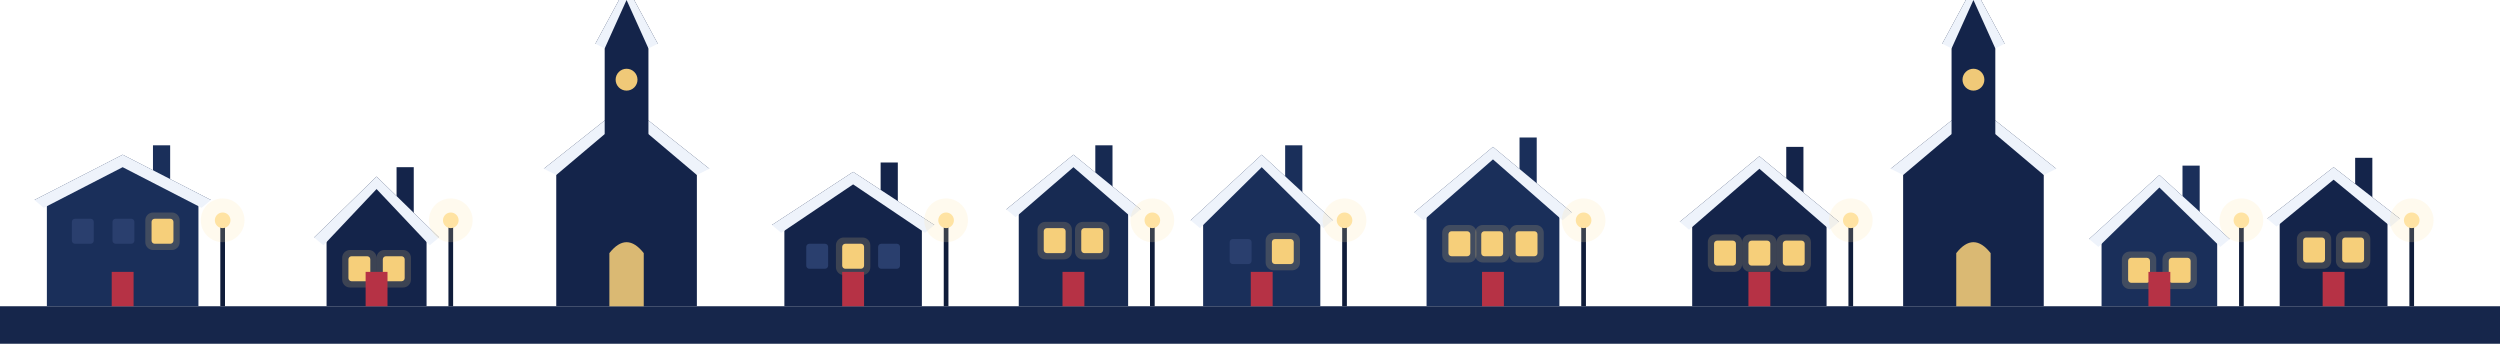
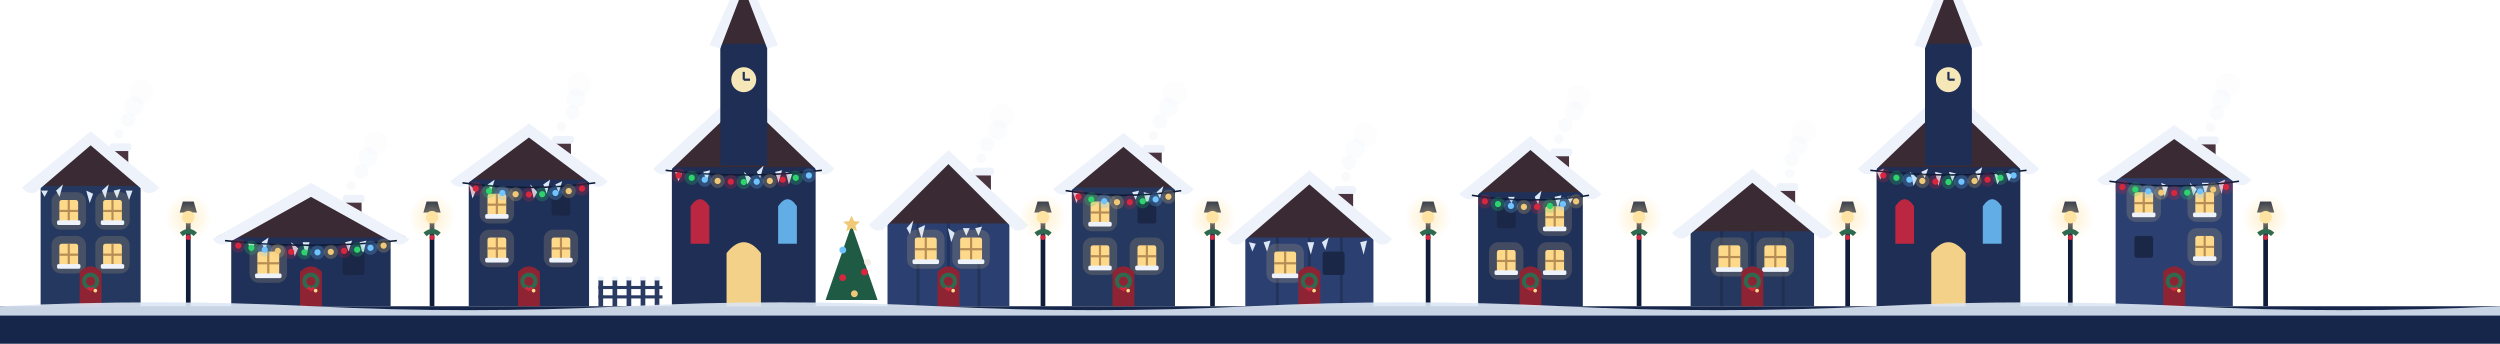
<svg xmlns="http://www.w3.org/2000/svg" viewBox="0 0 1600 220" width="1600" height="220" preserveAspectRatio="none">
+   <defs>
+     <radialGradient id="halo">
+       <stop offset="0" stop-color="#FFE3A3" stop-opacity=".55" />
+       <stop offset="1" stop-color="#FFE3A3" stop-opacity="0" />
+     </radialGradient>
+   </defs>
  <rect x="0" y="196" width="1600" height="24" fill="#16264B" />
-   <rect x="30" y="126" width="97" height="70" fill="#1A2F5A" />
-   <rect x="97.9" y="93" width="11" height="27" fill="#1A2F5A" />
-   <path d="M22,128 L78.5,99 L135,128 Z" fill="#1A2F5A" />
-   <path d="M22,128 L78.5,99 L135,128 L129,133 L78.5,107 L28,133 Z" fill="#EEF3FB" />
-   <rect x="46" y="140" width="14" height="16" rx="2" fill="#2A3F6E" />
-   <rect x="72" y="140" width="14" height="16" rx="2" fill="#2A3F6E" />
-   <rect x="97" y="140" width="14" height="16" rx="2" fill="#F6CF7A" />
-   <rect x="93" y="136" width="22" height="24" rx="5" fill="#F6CF7A" opacity=".18" />
-   <rect x="71.5" y="174" width="14" height="22" fill="#B63245" />
-   <rect x="141" y="144" width="3" height="52" fill="#0F1C3A" />
-   <circle cx="142.5" cy="141" r="5" fill="#FFE3A3" />
-   <circle cx="142.5" cy="141" r="14" fill="#FFE3A3" opacity=".18" />
-   <rect x="209" y="150" width="64" height="46" fill="#14244A" />
-   <rect x="253.8" y="107" width="11" height="37" fill="#14244A" />
-   <path d="M201,152 L241.0,113 L281,152 Z" fill="#14244A" />
-   <path d="M201,152 L241.0,113 L281,152 L275,157 L241.0,121 L207,157 Z" fill="#EEF3FB" />
-   <rect x="223" y="164" width="14" height="16" rx="2" fill="#F6CF7A" />
-   <rect x="219" y="160" width="22" height="24" rx="5" fill="#F6CF7A" opacity=".18" />
-   <rect x="245" y="164" width="14" height="16" rx="2" fill="#F6CF7A" />
-   <rect x="241" y="160" width="22" height="24" rx="5" fill="#F6CF7A" opacity=".18" />
-   <rect x="234.0" y="174" width="14" height="22" fill="#B63245" />
-   <rect x="287" y="144" width="3" height="52" fill="#0F1C3A" />
-   <circle cx="288.5" cy="141" r="5" fill="#FFE3A3" />
-   <circle cx="288.5" cy="141" r="14" fill="#FFE3A3" opacity=".18" />
-   <rect x="356" y="106" width="90" height="90" fill="#14244A" />
-   <path d="M348,108 L401.0,66 L454,108 Z" fill="#14244A" />
-   <path d="M348,108 L401.0,66 L454,108 L446,112 L401.0,74 L356,112 Z" fill="#EEF3FB" />
-   <rect x="387.0" y="26" width="28" height="60" fill="#14244A" />
-   <path d="M381.0,28 L401.0,-9 L421.0,28 Z" fill="#14244A" />
-   <path d="M381.0,28 L401.0,-9 L421.0,28 L415.0,31 L401.0,0 L387.0,31 Z" fill="#EEF3FB" />
-   <circle cx="401.0" cy="51" r="7" fill="#F0C978" />
-   <path d="M390.0,196 L390.0,162 Q401.0,148 412.0,162 L412.0,196 Z" fill="#F0C978" opacity=".9" />
-   <rect x="502" y="142" width="88" height="54" fill="#14244A" />
-   <rect x="563.6" y="104" width="11" height="32" fill="#14244A" />
-   <path d="M494,144 L546.0,110 L598,144 Z" fill="#14244A" />
-   <path d="M494,144 L546.0,110 L598,144 L592,149 L546.0,118 L500,149 Z" fill="#EEF3FB" />
-   <rect x="516" y="156" width="14" height="16" rx="2" fill="#2A3F6E" />
-   <rect x="539" y="156" width="14" height="16" rx="2" fill="#F6CF7A" />
-   <rect x="535" y="152" width="22" height="24" rx="5" fill="#F6CF7A" opacity=".18" />
-   <rect x="562" y="156" width="14" height="16" rx="2" fill="#2A3F6E" />
-   <rect x="539.0" y="174" width="14" height="22" fill="#B63245" />
-   <rect x="604" y="144" width="3" height="52" fill="#0F1C3A" />
-   <circle cx="605.5" cy="141" r="5" fill="#FFE3A3" />
-   <circle cx="605.5" cy="141" r="14" fill="#FFE3A3" opacity=".18" />
-   <rect x="652" y="132" width="70" height="64" fill="#172A52" />
-   <rect x="701.0" y="93" width="11" height="33" fill="#172A52" />
-   <path d="M644,134 L687.0,99 L730,134 Z" fill="#172A52" />
-   <path d="M644,134 L687.0,99 L730,134 L724,139 L687.0,107 L650,139 Z" fill="#EEF3FB" />
-   <rect x="668" y="146" width="14" height="16" rx="2" fill="#F6CF7A" />
-   <rect x="664" y="142" width="22" height="24" rx="5" fill="#F6CF7A" opacity=".18" />
-   <rect x="692" y="146" width="14" height="16" rx="2" fill="#F6CF7A" />
-   <rect x="688" y="142" width="22" height="24" rx="5" fill="#F6CF7A" opacity=".18" />
-   <rect x="680.0" y="174" width="14" height="22" fill="#B63245" />
-   <rect x="736" y="144" width="3" height="52" fill="#0F1C3A" />
-   <circle cx="737.5" cy="141" r="5" fill="#FFE3A3" />
-   <circle cx="737.5" cy="141" r="14" fill="#FFE3A3" opacity=".18" />
-   <rect x="770" y="139" width="75" height="57" fill="#1A2F5A" />
-   <rect x="822.5" y="93" width="11" height="40" fill="#1A2F5A" />
-   <path d="M762,141 L807.5,99 L853,141 Z" fill="#1A2F5A" />
-   <path d="M762,141 L807.5,99 L853,141 L847,146 L807.5,107 L768,146 Z" fill="#EEF3FB" />
-   <rect x="787" y="153" width="14" height="16" rx="2" fill="#2A3F6E" />
-   <rect x="814" y="153" width="14" height="16" rx="2" fill="#F6CF7A" />
-   <rect x="810" y="149" width="22" height="24" rx="5" fill="#F6CF7A" opacity=".18" />
-   <rect x="800.5" y="174" width="14" height="22" fill="#B63245" />
-   <rect x="859" y="144" width="3" height="52" fill="#0F1C3A" />
-   <circle cx="860.5" cy="141" r="5" fill="#FFE3A3" />
-   <circle cx="860.5" cy="141" r="14" fill="#FFE3A3" opacity=".18" />
-   <rect x="913" y="134" width="85" height="62" fill="#1A2F5A" />
-   <rect x="972.5" y="88" width="11" height="40" fill="#1A2F5A" />
-   <path d="M905,136 L955.5,94 L1006,136 Z" fill="#1A2F5A" />
-   <path d="M905,136 L955.5,94 L1006,136 L1000,141 L955.5,102 L911,141 Z" fill="#EEF3FB" />
-   <rect x="927" y="148" width="14" height="16" rx="2" fill="#F6CF7A" />
-   <rect x="923" y="144" width="22" height="24" rx="5" fill="#F6CF7A" opacity=".18" />
-   <rect x="948" y="148" width="14" height="16" rx="2" fill="#F6CF7A" />
-   <rect x="944" y="144" width="22" height="24" rx="5" fill="#F6CF7A" opacity=".18" />
-   <rect x="970" y="148" width="14" height="16" rx="2" fill="#F6CF7A" />
-   <rect x="966" y="144" width="22" height="24" rx="5" fill="#F6CF7A" opacity=".18" />
-   <rect x="948.5" y="174" width="14" height="22" fill="#B63245" />
-   <rect x="1012" y="144" width="3" height="52" fill="#0F1C3A" />
-   <circle cx="1013.5" cy="141" r="5" fill="#FFE3A3" />
-   <circle cx="1013.5" cy="141" r="14" fill="#FFE3A3" opacity=".18" />
-   <rect x="1083" y="140" width="86" height="56" fill="#14244A" />
-   <rect x="1143.2" y="94" width="11" height="40" fill="#14244A" />
-   <path d="M1075,142 L1126.0,100 L1177,142 Z" fill="#14244A" />
-   <path d="M1075,142 L1126.0,100 L1177,142 L1171,147 L1126.0,108 L1081,147 Z" fill="#EEF3FB" />
-   <rect x="1097" y="154" width="14" height="16" rx="2" fill="#F6CF7A" />
-   <rect x="1093" y="150" width="22" height="24" rx="5" fill="#F6CF7A" opacity=".18" />
-   <rect x="1119" y="154" width="14" height="16" rx="2" fill="#F6CF7A" />
-   <rect x="1115" y="150" width="22" height="24" rx="5" fill="#F6CF7A" opacity=".18" />
-   <rect x="1141" y="154" width="14" height="16" rx="2" fill="#F6CF7A" />
-   <rect x="1137" y="150" width="22" height="24" rx="5" fill="#F6CF7A" opacity=".18" />
-   <rect x="1119.0" y="174" width="14" height="22" fill="#B63245" />
-   <rect x="1183" y="144" width="3" height="52" fill="#0F1C3A" />
-   <circle cx="1184.5" cy="141" r="5" fill="#FFE3A3" />
-   <circle cx="1184.5" cy="141" r="14" fill="#FFE3A3" opacity=".18" />
-   <rect x="1218" y="106" width="90" height="90" fill="#14244A" />
-   <path d="M1210,108 L1263.0,66 L1316,108 Z" fill="#14244A" />
-   <path d="M1210,108 L1263.0,66 L1316,108 L1308,112 L1263.0,74 L1218,112 Z" fill="#EEF3FB" />
-   <rect x="1249.0" y="26" width="28" height="60" fill="#14244A" />
-   <path d="M1243.0,28 L1263.0,-9 L1283.0,28 Z" fill="#14244A" />
-   <path d="M1243.0,28 L1263.0,-9 L1283.0,28 L1277.0,31 L1263.0,0 L1249.0,31 Z" fill="#EEF3FB" />
-   <circle cx="1263.0" cy="51" r="7" fill="#F0C978" />
-   <path d="M1252.0,196 L1252.0,162 Q1263.0,148 1274.0,162 L1274.0,196 Z" fill="#F0C978" opacity=".9" />
-   <rect x="1345" y="151" width="74" height="45" fill="#1A2F5A" />
-   <rect x="1396.8" y="106" width="11" height="39" fill="#1A2F5A" />
-   <path d="M1337,153 L1382.0,112 L1427,153 Z" fill="#1A2F5A" />
-   <path d="M1337,153 L1382.0,112 L1427,153 L1421,158 L1382.0,120 L1343,158 Z" fill="#EEF3FB" />
-   <rect x="1362" y="165" width="14" height="16" rx="2" fill="#F6CF7A" />
-   <rect x="1358" y="161" width="22" height="24" rx="5" fill="#F6CF7A" opacity=".18" />
-   <rect x="1388" y="165" width="14" height="16" rx="2" fill="#F6CF7A" />
-   <rect x="1384" y="161" width="22" height="24" rx="5" fill="#F6CF7A" opacity=".18" />
-   <rect x="1375.0" y="174" width="14" height="22" fill="#B63245" />
-   <rect x="1433" y="144" width="3" height="52" fill="#0F1C3A" />
-   <circle cx="1434.5" cy="141" r="5" fill="#FFE3A3" />
-   <circle cx="1434.5" cy="141" r="14" fill="#FFE3A3" opacity=".18" />
-   <rect x="1459" y="138" width="69" height="58" fill="#14244A" />
-   <rect x="1507.3" y="101" width="11" height="31" fill="#14244A" />
-   <path d="M1451,140 L1493.5,107 L1536,140 Z" fill="#14244A" />
-   <path d="M1451,140 L1493.5,107 L1536,140 L1530,145 L1493.5,115 L1457,145 Z" fill="#EEF3FB" />
-   <rect x="1474" y="152" width="14" height="16" rx="2" fill="#F6CF7A" />
-   <rect x="1470" y="148" width="22" height="24" rx="5" fill="#F6CF7A" opacity=".18" />
-   <rect x="1499" y="152" width="14" height="16" rx="2" fill="#F6CF7A" />
-   <rect x="1495" y="148" width="22" height="24" rx="5" fill="#F6CF7A" opacity=".18" />
-   <rect x="1486.5" y="174" width="14" height="22" fill="#B63245" />
-   <rect x="1542" y="144" width="3" height="52" fill="#0F1C3A" />
-   <circle cx="1543.5" cy="141" r="5" fill="#FFE3A3" />
-   <circle cx="1543.5" cy="141" r="14" fill="#FFE3A3" opacity=".18" />
+   <rect x="72.1" y="95.7" width="10" height="24.3" fill="#4A3440" />
+   <rect x="70.1" y="91.7" width="14" height="5" rx="2" fill="#EEF3FB" />
+   <circle cx="76.0" cy="85.7" r="3.0" fill="#E6ECF6" opacity="0.28" />
+   <circle cx="82.0" cy="76.7" r="4.6" fill="#E6ECF6" opacity="0.22" />
+   <circle cx="85.8" cy="67.7" r="6.2" fill="#E6ECF6" opacity="0.16" />
+   <circle cx="90.6" cy="58.7" r="7.8" fill="#E6ECF6" opacity="0.10" />
+   <rect x="26" y="116" width="64" height="80" fill="#25385F" />
+   <path d="M16,119 L58.0,87 L100,119 Z" fill="#3A2A33" />
+   <path d="M14,120 L58.0,84 L102,120 Q98,125 93,123 L58.0,93 L23,123 Q18,125 14,120 Z" fill="#EEF3FB" />
+   <path d="M26.3,122 l2.2,4 l2.2,-4 Z" fill="#DDE8F7" />
+   <path d="M35.9,122 l2.2,4 l2.2,-8 Z" fill="#DDE8F7" />
+   <path d="M55.2,122 l2.2,8 l2.2,-6 Z" fill="#DDE8F7" />
+   <path d="M65.2,122 l2.2,5 l2.2,-9 Z" fill="#DDE8F7" />
+   <path d="M72.7,122 l2.2,5 l2.2,-6 Z" fill="#DDE8F7" />
+   <path d="M80.4,122 l2.2,6 l2.2,-6 Z" fill="#DDE8F7" />
+   <rect x="33.0" y="123.0" width="22" height="24" rx="6" fill="#FFD98A" opacity=".16" />
+   <rect x="38.0" y="128.0" width="12" height="14" rx="1.5" fill="#FFD98A" />
+   <path d="M44.0,128.0v14 M38.0,135.0h12" stroke="#7A4E2A" stroke-width="1.4" opacity=".55" />
+   <rect x="36.5" y="141.0" width="15" height="3" rx="1" fill="#EEF3FB" />
+   <rect x="61.0" y="123.0" width="22" height="24" rx="6" fill="#FFD98A" opacity=".16" />
+   <rect x="66.0" y="128.0" width="12" height="14" rx="1.5" fill="#FFD98A" />
+   <path d="M72.0,128.0v14 M66.0,135.0h12" stroke="#7A4E2A" stroke-width="1.4" opacity=".55" />
+   <rect x="64.5" y="141.0" width="15" height="3" rx="1" fill="#EEF3FB" />
+   <rect x="33.0" y="151.0" width="22" height="24" rx="6" fill="#FFD98A" opacity=".16" />
+   <rect x="38.0" y="156.0" width="12" height="14" rx="1.5" fill="#FFD98A" />
+   <path d="M44.0,156.0v14 M38.0,163.0h12" stroke="#7A4E2A" stroke-width="1.4" opacity=".55" />
+   <rect x="36.5" y="169.0" width="15" height="3" rx="1" fill="#EEF3FB" />
+   <rect x="61.0" y="151.0" width="22" height="24" rx="6" fill="#FFD98A" opacity=".16" />
+   <rect x="66.0" y="156.0" width="12" height="14" rx="1.5" fill="#FFD98A" />
+   <path d="M72.0,156.0v14 M66.0,163.0h12" stroke="#7A4E2A" stroke-width="1.4" opacity=".55" />
+   <rect x="64.5" y="169.0" width="15" height="3" rx="1" fill="#EEF3FB" />
+   <path d="M51.0,196 v-22 q7.0,-7 14,0 v22 Z" fill="#8E2433" />
+   <circle cx="61.0" cy="186" r="1.2" fill="#FFD98A" />
+   <circle cx="58.0" cy="180" r="4.2" fill="none" stroke="#2F6A50" stroke-width="2.6" />
+   <path d="M56.0,184 l2,1.5 2,-1.5" stroke="#D7263D" stroke-width="1.6" fill="none" />
+   <rect x="119.0" y="142" width="3" height="54" fill="#0F1C3A" />
+   <path d="M115.0,136 h11 l-2,-7 h-7 Z" fill="#0F1C3A" />
+   <circle cx="120.5" cy="139" r="15" fill="url(#halo)" />
+   <circle cx="120.5" cy="139" r="4" fill="#FFE3A3" />
+   <path d="M116.0,150 q5,-4 9,0" stroke="#2F6A50" stroke-width="3" fill="none" />
+   <circle cx="120.5" cy="152" r="1.6" fill="#D7263D" />
+   <rect x="221.4" y="128.7" width="10" height="24.3" fill="#4A3440" />
+   <rect x="219.4" y="124.7" width="14" height="5" rx="2" fill="#EEF3FB" />
+   <circle cx="224.7" cy="118.7" r="3.0" fill="#E6ECF6" opacity="0.28" />
+   <circle cx="231.1" cy="109.7" r="4.6" fill="#E6ECF6" opacity="0.22" />
+   <circle cx="235.5" cy="100.7" r="6.2" fill="#E6ECF6" opacity="0.16" />
+   <circle cx="240.4" cy="91.7" r="7.8" fill="#E6ECF6" opacity="0.10" />
+   <rect x="148" y="149" width="102" height="47" fill="#1F3159" />
+   <path d="M138,152 L199.0,120 L260,152 Z" fill="#3A2A33" />
+   <path d="M136,153 L199.0,117 L262,153 Q258,158 253,156 L199.0,126 L145,156 Q140,158 136,153 Z" fill="#EEF3FB" />
+   <path d="M158.5,155 l2.2,6 l2.2,-5 Z" fill="#DDE8F7" />
+   <path d="M167.5,155 l2.2,6 l2.2,-9 Z" fill="#DDE8F7" />
+   <path d="M186.4,155 l2.2,9 l2.2,-5 Z" fill="#DDE8F7" />
+   <path d="M193.7,155 l2.2,9 l2.2,-9 Z" fill="#DDE8F7" />
+   <path d="M220.9,155 l2.2,6 l2.2,-7 Z" fill="#DDE8F7" />
+   <path d="M230.1,155 l2.2,8 l2.2,-9 Z" fill="#DDE8F7" />
+   <rect x="159.7" y="156.0" width="24" height="25" rx="6" fill="#FFD98A" opacity=".16" />
+   <rect x="164.7" y="161.0" width="14" height="15" rx="1.5" fill="#FFD98A" />
+   <path d="M171.7,161.0v15 M164.7,168.5h14" stroke="#7A4E2A" stroke-width="1.4" opacity=".55" />
+   <rect x="163.2" y="175.0" width="17" height="3" rx="1" fill="#EEF3FB" />
+   <path d="M192.0,196 v-22 q7.0,-7 14,0 v22 Z" fill="#8E2433" />
+   <circle cx="202.0" cy="186" r="1.2" fill="#FFD98A" />
+   <circle cx="199.0" cy="180" r="4.2" fill="none" stroke="#2F6A50" stroke-width="2.6" />
+   <path d="M197.0,184 l2,1.5 2,-1.5" stroke="#D7263D" stroke-width="1.6" fill="none" />
+   <rect x="219.3" y="161.0" width="14" height="15" rx="1.5" fill="#1A2747" />
+   <path d="M144,154 Q199.0,160 254,154" stroke="#0E1A36" stroke-width="1" fill="none" />
+   <circle cx="152.5" cy="157.2" r="2" fill="#D7263D" />
+   <circle cx="152.5" cy="157.2" r="4.5" fill="#D7263D" opacity=".22" />
+   <circle cx="160.9" cy="158.6" r="2" fill="#2FD36B" />
+   <circle cx="160.9" cy="158.6" r="4.5" fill="#2FD36B" opacity=".22" />
+   <circle cx="169.4" cy="159.8" r="2" fill="#6FC3FF" />
+   <circle cx="169.4" cy="159.8" r="4.5" fill="#6FC3FF" opacity=".22" />
+   <circle cx="177.8" cy="160.6" r="2" fill="#F0C978" />
+   <circle cx="177.8" cy="160.6" r="4.5" fill="#F0C978" opacity=".22" />
+   <circle cx="186.3" cy="161.2" r="2" fill="#D7263D" />
+   <circle cx="186.3" cy="161.2" r="4.5" fill="#D7263D" opacity=".22" />
+   <circle cx="194.8" cy="161.5" r="2" fill="#2FD36B" />
+   <circle cx="194.8" cy="161.5" r="4.5" fill="#2FD36B" opacity=".22" />
+   <circle cx="203.2" cy="161.5" r="2" fill="#6FC3FF" />
+   <circle cx="203.2" cy="161.5" r="4.5" fill="#6FC3FF" opacity=".22" />
+   <circle cx="211.7" cy="161.2" r="2" fill="#F0C978" />
+   <circle cx="211.7" cy="161.2" r="4.5" fill="#F0C978" opacity=".22" />
+   <circle cx="220.2" cy="160.6" r="2" fill="#D7263D" />
+   <circle cx="220.2" cy="160.6" r="4.5" fill="#D7263D" opacity=".22" />
+   <circle cx="228.6" cy="159.8" r="2" fill="#2FD36B" />
+   <circle cx="228.6" cy="159.8" r="4.5" fill="#2FD36B" opacity=".22" />
+   <circle cx="237.1" cy="158.6" r="2" fill="#6FC3FF" />
+   <circle cx="237.1" cy="158.6" r="4.5" fill="#6FC3FF" opacity=".22" />
+   <circle cx="245.5" cy="157.2" r="2" fill="#F0C978" />
+   <circle cx="245.5" cy="157.2" r="4.5" fill="#F0C978" opacity=".22" />
+   <rect x="275.0" y="142" width="3" height="54" fill="#0F1C3A" />
+   <path d="M271.0,136 h11 l-2,-7 h-7 Z" fill="#0F1C3A" />
+   <circle cx="276.5" cy="139" r="15" fill="url(#halo)" />
+   <circle cx="276.5" cy="139" r="4" fill="#FFE3A3" />
+   <path d="M272.0,150 q5,-4 9,0" stroke="#2F6A50" stroke-width="3" fill="none" />
+   <circle cx="276.5" cy="152" r="1.6" fill="#D7263D" />
+   <rect x="355.4" y="91.0" width="10" height="25.0" fill="#4A3440" />
+   <rect x="353.4" y="87.0" width="14" height="5" rx="2" fill="#EEF3FB" />
+   <circle cx="359.3" cy="81.0" r="3.0" fill="#E6ECF6" opacity="0.28" />
+   <circle cx="366.4" cy="72.0" r="4.6" fill="#E6ECF6" opacity="0.22" />
+   <circle cx="368.5" cy="63.0" r="6.2" fill="#E6ECF6" opacity="0.16" />
+   <circle cx="370.8" cy="54.0" r="7.8" fill="#E6ECF6" opacity="0.10" />
+   <rect x="300" y="112" width="77" height="84" fill="#1F3159" />
+   <path d="M290,115 L338.5,82 L387,115 Z" fill="#3A2A33" />
+   <path d="M288,116 L338.5,79 L389,116 Q385,121 380,119 L338.5,88 L297,119 Q292,121 288,116 Z" fill="#EEF3FB" />
+   <path d="M300.2,118 l2.2,9 l2.2,-5 Z" fill="#DDE8F7" />
+   <path d="M312.2,118 l2.2,4 l2.2,-7 Z" fill="#DDE8F7" />
+   <path d="M339.4,118 l2.2,9 l2.2,-4 Z" fill="#DDE8F7" />
+   <path d="M347.7,118 l2.2,6 l2.2,-9 Z" fill="#DDE8F7" />
+   <path d="M355.4,118 l2.2,5 l2.2,-7 Z" fill="#DDE8F7" />
+   <rect x="307.0" y="119.0" width="22" height="24" rx="6" fill="#FFD98A" opacity=".16" />
+   <rect x="312.0" y="124.0" width="12" height="14" rx="1.5" fill="#FFD98A" />
+   <path d="M318.0,124.0v14 M312.0,131.0h12" stroke="#7A4E2A" stroke-width="1.4" opacity=".55" />
+   <rect x="310.5" y="137.0" width="15" height="3" rx="1" fill="#EEF3FB" />
+   <rect x="353.0" y="124.0" width="12" height="14" rx="1.5" fill="#1A2747" />
+   <rect x="307.0" y="147.0" width="22" height="24" rx="6" fill="#FFD98A" opacity=".16" />
+   <rect x="312.0" y="152.0" width="12" height="14" rx="1.5" fill="#FFD98A" />
+   <path d="M318.0,152.0v14 M312.0,159.0h12" stroke="#7A4E2A" stroke-width="1.4" opacity=".55" />
+   <rect x="310.5" y="165.0" width="15" height="3" rx="1" fill="#EEF3FB" />
+   <rect x="348.0" y="147.0" width="22" height="24" rx="6" fill="#FFD98A" opacity=".16" />
+   <rect x="353.0" y="152.0" width="12" height="14" rx="1.5" fill="#FFD98A" />
+   <path d="M359.0,152.0v14 M353.0,159.0h12" stroke="#7A4E2A" stroke-width="1.4" opacity=".55" />
+   <rect x="351.5" y="165.0" width="15" height="3" rx="1" fill="#EEF3FB" />
+   <path d="M331.5,196 v-22 q7.0,-7 14,0 v22 Z" fill="#8E2433" />
+   <circle cx="341.5" cy="186" r="1.2" fill="#FFD98A" />
+   <circle cx="338.5" cy="180" r="4.2" fill="none" stroke="#2F6A50" stroke-width="2.6" />
+   <path d="M336.5,184 l2,1.5 2,-1.5" stroke="#D7263D" stroke-width="1.6" fill="none" />
+   <path d="M296,117 Q338.5,123 381,117" stroke="#0E1A36" stroke-width="1" fill="none" />
+   <circle cx="304.5" cy="120.7" r="2" fill="#D7263D" />
+   <circle cx="304.5" cy="120.7" r="4.5" fill="#D7263D" opacity=".22" />
+   <circle cx="313.0" cy="122.3" r="2" fill="#2FD36B" />
+   <circle cx="313.0" cy="122.3" r="4.5" fill="#2FD36B" opacity=".22" />
+   <circle cx="321.5" cy="123.5" r="2" fill="#6FC3FF" />
+   <circle cx="321.5" cy="123.5" r="4.5" fill="#6FC3FF" opacity=".22" />
+   <circle cx="330.0" cy="124.3" r="2" fill="#F0C978" />
+   <circle cx="330.0" cy="124.3" r="4.5" fill="#F0C978" opacity=".22" />
+   <circle cx="338.5" cy="124.5" r="2" fill="#D7263D" />
+   <circle cx="338.5" cy="124.5" r="4.5" fill="#D7263D" opacity=".22" />
+   <circle cx="347.0" cy="124.3" r="2" fill="#2FD36B" />
+   <circle cx="347.0" cy="124.3" r="4.5" fill="#2FD36B" opacity=".22" />
+   <circle cx="355.5" cy="123.5" r="2" fill="#6FC3FF" />
+   <circle cx="355.5" cy="123.5" r="4.5" fill="#6FC3FF" opacity=".22" />
+   <circle cx="364.0" cy="122.3" r="2" fill="#F0C978" />
+   <circle cx="364.0" cy="122.3" r="4.5" fill="#F0C978" opacity=".22" />
+   <circle cx="372.5" cy="120.7" r="2" fill="#D7263D" />
+   <circle cx="372.5" cy="120.7" r="4.5" fill="#D7263D" opacity=".22" />
+   <path d="M383,184 H424 M383,190 H424" stroke="#2A3B63" stroke-width="2" />
+   <rect x="383" y="179" width="3" height="17" fill="#2A3B63" />
+   <rect x="382.5" y="177" width="4" height="2.5" rx="1" fill="#EEF3FB" />
+   <rect x="392" y="179" width="3" height="17" fill="#2A3B63" />
+   <rect x="391.5" y="177" width="4" height="2.5" rx="1" fill="#EEF3FB" />
+   <rect x="401" y="179" width="3" height="17" fill="#2A3B63" />
+   <rect x="400.5" y="177" width="4" height="2.5" rx="1" fill="#EEF3FB" />
+   <rect x="410" y="179" width="3" height="17" fill="#2A3B63" />
+   <rect x="409.5" y="177" width="4" height="2.5" rx="1" fill="#EEF3FB" />
+   <rect x="419" y="179" width="3" height="17" fill="#2A3B63" />
+   <rect x="418.5" y="177" width="4" height="2.5" rx="1" fill="#EEF3FB" />
+   <rect x="430" y="104" width="92" height="92" fill="#1E2E55" />
+   <path d="M420,107 L476.0,58 L532,107 Z" fill="#3A2A33" />
+   <path d="M418,108 L476.0,55 L534,108 Q530,113 525,111 L476.0,64 L427,111 Q422,113 418,108 Z" fill="#EEF3FB" />
+   <path d="M432.0,110 l2.2,6 l2.2,-5 Z" fill="#DDE8F7" />
+   <path d="M450.1,110 l2.2,6 l2.2,-7 Z" fill="#DDE8F7" />
+   <path d="M476.2,110 l2.2,8 l2.2,-4 Z" fill="#DDE8F7" />
+   <path d="M484.3,110 l2.2,4 l2.2,-8 Z" fill="#DDE8F7" />
+   <path d="M496.1,110 l2.2,7 l2.2,-8 Z" fill="#DDE8F7" />
+   <path d="M502.7,110 l2.2,8 l2.2,-7 Z" fill="#DDE8F7" />
+   <rect x="461.0" y="26" width="30" height="80" fill="#1E2E55" />
+   <path d="M455.0,28 L476.0,-18 L497.0,28 Z" fill="#3A2A33" />
+   <path d="M454.0,29 L476.0,-20 L498.0,29 L491.0,31 L476.0,-8 L461.0,31 Z" fill="#EEF3FB" />
+   <path d="M476.0,-32v14 M470.0,-26h12" stroke="#F0C978" stroke-width="2.4" />
+   <circle cx="476.0" cy="51" r="8" fill="#F6E7B8" />
+   <path d="M476.0,51v-5 M476.0,51h4" stroke="#1E2E55" stroke-width="1.4" />
+   <path d="M442,156 v-24 q6,-9 12,0 v24 Z" fill="#D7263D" opacity=".85" />
+   <path d="M498,156 v-24 q6,-9 12,0 v24 Z" fill="#6FC3FF" opacity=".85" />
+   <path d="M465.0,196 v-34 q11,-14 22,0 v34 Z" fill="#FFD98A" opacity=".95" />
+   <path d="M426,109 Q476.0,115 526,109" stroke="#0E1A36" stroke-width="1" fill="none" />
+   <circle cx="434.3" cy="112.3" r="2" fill="#D7263D" />
+   <circle cx="434.3" cy="112.3" r="4.5" fill="#D7263D" opacity=".22" />
+   <circle cx="442.7" cy="113.8" r="2" fill="#2FD36B" />
+   <circle cx="442.7" cy="113.8" r="4.5" fill="#2FD36B" opacity=".22" />
+   <circle cx="451.0" cy="115.0" r="2" fill="#6FC3FF" />
+   <circle cx="451.0" cy="115.0" r="4.5" fill="#6FC3FF" opacity=".22" />
+   <circle cx="459.3" cy="115.8" r="2" fill="#F0C978" />
+   <circle cx="459.3" cy="115.8" r="4.5" fill="#F0C978" opacity=".22" />
+   <circle cx="467.7" cy="116.3" r="2" fill="#D7263D" />
+   <circle cx="467.7" cy="116.3" r="4.5" fill="#D7263D" opacity=".22" />
+   <circle cx="476.0" cy="116.5" r="2" fill="#2FD36B" />
+   <circle cx="476.0" cy="116.5" r="4.5" fill="#2FD36B" opacity=".22" />
+   <circle cx="484.3" cy="116.3" r="2" fill="#6FC3FF" />
+   <circle cx="484.3" cy="116.3" r="4.5" fill="#6FC3FF" opacity=".22" />
+   <circle cx="492.7" cy="115.8" r="2" fill="#F0C978" />
+   <circle cx="492.7" cy="115.8" r="4.5" fill="#F0C978" opacity=".22" />
+   <circle cx="501.0" cy="115.0" r="2" fill="#D7263D" />
+   <circle cx="501.0" cy="115.0" r="4.5" fill="#D7263D" opacity=".22" />
+   <circle cx="509.3" cy="113.8" r="2" fill="#2FD36B" />
+   <circle cx="509.3" cy="113.8" r="4.5" fill="#2FD36B" opacity=".22" />
+   <circle cx="517.7" cy="112.3" r="2" fill="#6FC3FF" />
+   <circle cx="517.7" cy="112.3" r="4.5" fill="#6FC3FF" opacity=".22" />
+   <path d="M545.0,144 L561.64,192 L528.36,192 Z" fill="#1F5A45" />
+   <circle cx="555.3" cy="167.9" r="2.2" fill="#F3EEE4" />
+   <circle cx="553.3" cy="174.1" r="2.2" fill="#D7263D" />
+   <circle cx="539.3" cy="177.7" r="2.2" fill="#D7263D" />
+   <circle cx="546.8" cy="188.0" r="2.2" fill="#F0C978" />
+   <circle cx="539.4" cy="160.0" r="2.2" fill="#6FC3FF" />
+   <path d="M545.0,138 l1.6,3.5 3.8,.4 -2.9,2.5 .9,3.7 -3.4,-2 -3.4,2 .9,-3.7 -2.9,-2.5 3.8,-.4z" fill="#F0C978" />
+   <rect x="624.2" y="111.3" width="10" height="32.7" fill="#4A3440" />
+   <rect x="622.2" y="107.3" width="14" height="5" rx="2" fill="#EEF3FB" />
+   <circle cx="628.0" cy="101.3" r="3.0" fill="#E6ECF6" opacity="0.28" />
+   <circle cx="631.7" cy="92.3" r="4.6" fill="#E6ECF6" opacity="0.22" />
+   <circle cx="638.9" cy="83.3" r="6.2" fill="#E6ECF6" opacity="0.16" />
+   <circle cx="641.4" cy="74.3" r="7.8" fill="#E6ECF6" opacity="0.10" />
+   <rect x="568" y="140" width="78" height="56" fill="#2B4070" />
+   <path d="M587.5,140v56" stroke="#1A2747" stroke-width="2" opacity=".5" />
+   <path d="M607.0,140v56" stroke="#1A2747" stroke-width="2" opacity=".5" />
+   <path d="M626.5,140v56" stroke="#1A2747" stroke-width="2" opacity=".5" />
+   <path d="M558,143 L607.0,99 L656,143 Z" fill="#3A2A33" />
+   <path d="M556,144 L607.0,96 L658,144 Q654,149 649,147 L607.0,105 L565,147 Q560,149 556,144 Z" fill="#EEF3FB" />
+   <path d="M580.2,146 l2.2,4 l2.2,-9 Z" fill="#DDE8F7" />
+   <path d="M587.7,146 l2.2,7 l2.2,-9 Z" fill="#DDE8F7" />
+   <path d="M606.6,146 l2.2,9 l2.2,-6 Z" fill="#DDE8F7" />
+   <path d="M616.2,146 l2.2,5 l2.2,-5 Z" fill="#DDE8F7" />
+   <path d="M624.1,146 l2.2,5 l2.2,-6 Z" fill="#DDE8F7" />
+   <rect x="580.5" y="147.0" width="24" height="25" rx="6" fill="#FFD98A" opacity=".16" />
+   <rect x="585.5" y="152.0" width="14" height="15" rx="1.5" fill="#FFD98A" />
+   <path d="M592.5,152.0v15 M585.5,159.5h14" stroke="#7A4E2A" stroke-width="1.4" opacity=".55" />
+   <rect x="584.0" y="166.0" width="17" height="3" rx="1" fill="#EEF3FB" />
+   <rect x="609.5" y="147.0" width="24" height="25" rx="6" fill="#FFD98A" opacity=".16" />
+   <rect x="614.5" y="152.0" width="14" height="15" rx="1.5" fill="#FFD98A" />
+   <path d="M621.5,152.0v15 M614.5,159.5h14" stroke="#7A4E2A" stroke-width="1.4" opacity=".55" />
+   <rect x="613.0" y="166.0" width="17" height="3" rx="1" fill="#EEF3FB" />
+   <path d="M600.0,196 v-22 q7.0,-7 14,0 v22 Z" fill="#8E2433" />
+   <circle cx="610.0" cy="186" r="1.2" fill="#FFD98A" />
+   <circle cx="607.0" cy="180" r="4.2" fill="none" stroke="#2F6A50" stroke-width="2.6" />
+   <path d="M605.0,184 l2,1.5 2,-1.5" stroke="#D7263D" stroke-width="1.6" fill="none" />
+   <rect x="666.0" y="142" width="3" height="54" fill="#0F1C3A" />
+   <path d="M662.0,136 h11 l-2,-7 h-7 Z" fill="#0F1C3A" />
+   <circle cx="667.5" cy="139" r="15" fill="url(#halo)" />
+   <circle cx="667.5" cy="139" r="4" fill="#FFE3A3" />
+   <path d="M663.0,150 q5,-4 9,0" stroke="#2F6A50" stroke-width="3" fill="none" />
+   <circle cx="667.5" cy="152" r="1.6" fill="#D7263D" />
+   <rect x="733.5" y="96.7" width="10" height="24.3" fill="#4A3440" />
+   <rect x="731.5" y="92.7" width="14" height="5" rx="2" fill="#EEF3FB" />
+   <circle cx="738.1" cy="86.7" r="3.0" fill="#E6ECF6" opacity="0.28" />
+   <circle cx="742.4" cy="77.7" r="4.6" fill="#E6ECF6" opacity="0.22" />
+   <circle cx="748.0" cy="68.7" r="6.2" fill="#E6ECF6" opacity="0.16" />
+   <circle cx="752.1" cy="59.7" r="7.8" fill="#E6ECF6" opacity="0.10" />
+   <rect x="686" y="117" width="66" height="79" fill="#25385F" />
+   <path d="M676,120 L719.0,88 L762,120 Z" fill="#3A2A33" />
+   <path d="M674,121 L719.0,85 L764,121 Q760,126 755,124 L719.0,94 L683,124 Q678,126 674,121 Z" fill="#EEF3FB" />
+   <path d="M686.7,123 l2.2,7 l2.2,-6 Z" fill="#DDE8F7" />
+   <path d="M724.6,123 l2.2,5 l2.2,-6 Z" fill="#DDE8F7" />
+   <path d="M731.9,123 l2.2,9 l2.2,-8 Z" fill="#DDE8F7" />
+   <path d="M740.2,123 l2.2,4 l2.2,-8 Z" fill="#DDE8F7" />
+   <rect x="693.0" y="124.0" width="22" height="24" rx="6" fill="#FFD98A" opacity=".16" />
+   <rect x="698.0" y="129.0" width="12" height="14" rx="1.5" fill="#FFD98A" />
+   <path d="M704.0,129.0v14 M698.0,136.0h12" stroke="#7A4E2A" stroke-width="1.4" opacity=".55" />
+   <rect x="696.5" y="142.0" width="15" height="3" rx="1" fill="#EEF3FB" />
+   <rect x="728.0" y="129.0" width="12" height="14" rx="1.5" fill="#1A2747" />
+   <rect x="693.0" y="152.0" width="22" height="24" rx="6" fill="#FFD98A" opacity=".16" />
+   <rect x="698.0" y="157.0" width="12" height="14" rx="1.5" fill="#FFD98A" />
+   <path d="M704.0,157.0v14 M698.0,164.0h12" stroke="#7A4E2A" stroke-width="1.4" opacity=".55" />
+   <rect x="696.5" y="170.0" width="15" height="3" rx="1" fill="#EEF3FB" />
+   <rect x="723.0" y="152.0" width="22" height="24" rx="6" fill="#FFD98A" opacity=".16" />
+   <rect x="728.0" y="157.0" width="12" height="14" rx="1.5" fill="#FFD98A" />
+   <path d="M734.0,157.0v14 M728.0,164.0h12" stroke="#7A4E2A" stroke-width="1.4" opacity=".55" />
+   <rect x="726.5" y="170.0" width="15" height="3" rx="1" fill="#EEF3FB" />
+   <path d="M712.0,196 v-22 q7.0,-7 14,0 v22 Z" fill="#8E2433" />
+   <circle cx="722.0" cy="186" r="1.2" fill="#FFD98A" />
+   <circle cx="719.0" cy="180" r="4.2" fill="none" stroke="#2F6A50" stroke-width="2.6" />
+   <path d="M717.0,184 l2,1.5 2,-1.5" stroke="#D7263D" stroke-width="1.6" fill="none" />
+   <path d="M682,122 Q719.0,128 756,122" stroke="#0E1A36" stroke-width="1" fill="none" />
+   <circle cx="690.2" cy="125.9" r="2" fill="#D7263D" />
+   <circle cx="690.2" cy="125.9" r="4.5" fill="#D7263D" opacity=".22" />
+   <circle cx="698.4" cy="127.6" r="2" fill="#2FD36B" />
+   <circle cx="698.4" cy="127.6" r="4.5" fill="#2FD36B" opacity=".22" />
+   <circle cx="706.7" cy="128.8" r="2" fill="#6FC3FF" />
+   <circle cx="706.7" cy="128.8" r="4.5" fill="#6FC3FF" opacity=".22" />
+   <circle cx="714.9" cy="129.4" r="2" fill="#F0C978" />
+   <circle cx="714.9" cy="129.4" r="4.5" fill="#F0C978" opacity=".22" />
+   <circle cx="723.1" cy="129.4" r="2" fill="#D7263D" />
+   <circle cx="723.1" cy="129.4" r="4.5" fill="#D7263D" opacity=".22" />
+   <circle cx="731.3" cy="128.8" r="2" fill="#2FD36B" />
+   <circle cx="731.3" cy="128.8" r="4.5" fill="#2FD36B" opacity=".22" />
+   <circle cx="739.6" cy="127.6" r="2" fill="#6FC3FF" />
+   <circle cx="739.6" cy="127.6" r="4.5" fill="#6FC3FF" opacity=".22" />
+   <circle cx="747.8" cy="125.9" r="2" fill="#F0C978" />
+   <circle cx="747.8" cy="125.9" r="4.5" fill="#F0C978" opacity=".22" />
+   <rect x="774.5" y="142" width="3" height="54" fill="#0F1C3A" />
+   <path d="M770.5,136 h11 l-2,-7 h-7 Z" fill="#0F1C3A" />
+   <circle cx="776.0" cy="139" r="15" fill="url(#halo)" />
+   <circle cx="776.0" cy="139" r="4" fill="#FFE3A3" />
+   <path d="M771.5,150 q5,-4 9,0" stroke="#2F6A50" stroke-width="3" fill="none" />
+   <circle cx="776.0" cy="152" r="1.6" fill="#D7263D" />
+   <rect x="856.0" y="123.1" width="10" height="29.9" fill="#4A3440" />
+   <rect x="854.0" y="119.1" width="14" height="5" rx="2" fill="#EEF3FB" />
+   <circle cx="861.4" cy="113.1" r="3.0" fill="#E6ECF6" opacity="0.28" />
+   <circle cx="863.2" cy="104.1" r="4.6" fill="#E6ECF6" opacity="0.22" />
+   <circle cx="867.4" cy="95.1" r="6.2" fill="#E6ECF6" opacity="0.16" />
+   <circle cx="873.7" cy="86.1" r="7.8" fill="#E6ECF6" opacity="0.10" />
+   <rect x="797" y="149" width="82" height="47" fill="#2B4070" />
+   <path d="M817.5,149v47" stroke="#1A2747" stroke-width="2" opacity=".5" />
+   <path d="M838.0,149v47" stroke="#1A2747" stroke-width="2" opacity=".5" />
+   <path d="M858.5,149v47" stroke="#1A2747" stroke-width="2" opacity=".5" />
+   <path d="M787,152 L838.0,112 L889,152 Z" fill="#3A2A33" />
+   <path d="M785,153 L838.0,109 L891,153 Q887,158 882,156 L838.0,118 L794,156 Q789,158 785,153 Z" fill="#EEF3FB" />
+   <path d="M799.3,155 l2.2,6 l2.2,-5 Z" fill="#DDE8F7" />
+   <path d="M808.7,155 l2.2,6 l2.2,-7 Z" fill="#DDE8F7" />
+   <path d="M836.7,155 l2.2,8 l2.2,-8 Z" fill="#DDE8F7" />
+   <path d="M846.0,155 l2.2,5 l2.2,-8 Z" fill="#DDE8F7" />
+   <path d="M870.5,155 l2.2,8 l2.2,-9 Z" fill="#DDE8F7" />
+   <rect x="810.5" y="156.0" width="24" height="25" rx="6" fill="#FFD98A" opacity=".16" />
+   <rect x="815.5" y="161.0" width="14" height="15" rx="1.5" fill="#FFD98A" />
+   <path d="M822.5,161.0v15 M815.5,168.5h14" stroke="#7A4E2A" stroke-width="1.4" opacity=".55" />
+   <rect x="814.0" y="175.0" width="17" height="3" rx="1" fill="#EEF3FB" />
+   <rect x="846.5" y="161.0" width="14" height="15" rx="1.5" fill="#1A2747" />
+   <path d="M831.0,196 v-22 q7.0,-7 14,0 v22 Z" fill="#8E2433" />
+   <circle cx="841.0" cy="186" r="1.2" fill="#FFD98A" />
+   <circle cx="838.0" cy="180" r="4.2" fill="none" stroke="#2F6A50" stroke-width="2.6" />
+   <path d="M836.0,184 l2,1.5 2,-1.5" stroke="#D7263D" stroke-width="1.6" fill="none" />
+   <rect x="912.5" y="142" width="3" height="54" fill="#0F1C3A" />
+   <path d="M908.5,136 h11 l-2,-7 h-7 Z" fill="#0F1C3A" />
+   <circle cx="914.0" cy="139" r="15" fill="url(#halo)" />
+   <circle cx="914.0" cy="139" r="4" fill="#FFE3A3" />
+   <path d="M909.5,150 q5,-4 9,0" stroke="#2F6A50" stroke-width="3" fill="none" />
+   <circle cx="914.0" cy="152" r="1.6" fill="#D7263D" />
+   <rect x="994.2" y="99.0" width="10" height="25.0" fill="#4A3440" />
+   <rect x="992.2" y="95.0" width="14" height="5" rx="2" fill="#EEF3FB" />
+   <circle cx="997.7" cy="89.0" r="3.0" fill="#E6ECF6" opacity="0.28" />
+   <circle cx="1001.7" cy="80.0" r="4.6" fill="#E6ECF6" opacity="0.22" />
+   <circle cx="1007.5" cy="71.0" r="6.2" fill="#E6ECF6" opacity="0.16" />
+   <circle cx="1010.3" cy="62.0" r="7.8" fill="#E6ECF6" opacity="0.10" />
+   <rect x="946" y="120" width="67" height="76" fill="#1F3159" />
+   <path d="M936,123 L979.5,90 L1023,123 Z" fill="#3A2A33" />
+   <path d="M934,124 L979.5,87 L1025,124 Q1021,129 1016,127 L979.5,96 L943,127 Q938,129 934,124 Z" fill="#EEF3FB" />
+   <path d="M965.1,126 l2.2,4 l2.2,-4 Z" fill="#DDE8F7" />
+   <path d="M982.2,126 l2.2,5 l2.2,-9 Z" fill="#DDE8F7" />
+   <path d="M994.9,126 l2.2,7 l2.2,-8 Z" fill="#DDE8F7" />
+   <path d="M1002.8,126 l2.2,4 l2.2,-4 Z" fill="#DDE8F7" />
+   <rect x="958.0" y="132.0" width="12" height="14" rx="1.5" fill="#1A2747" />
+   <rect x="984.0" y="127.0" width="22" height="24" rx="6" fill="#FFD98A" opacity=".16" />
+   <rect x="989.0" y="132.0" width="12" height="14" rx="1.5" fill="#FFD98A" />
+   <path d="M995.0,132.0v14 M989.0,139.0h12" stroke="#7A4E2A" stroke-width="1.4" opacity=".55" />
+   <rect x="987.5" y="145.0" width="15" height="3" rx="1" fill="#EEF3FB" />
+   <rect x="953.0" y="155.0" width="22" height="24" rx="6" fill="#FFD98A" opacity=".16" />
+   <rect x="958.0" y="160.0" width="12" height="14" rx="1.5" fill="#FFD98A" />
+   <path d="M964.0,160.0v14 M958.0,167.0h12" stroke="#7A4E2A" stroke-width="1.4" opacity=".55" />
+   <rect x="956.5" y="173.0" width="15" height="3" rx="1" fill="#EEF3FB" />
+   <rect x="984.0" y="155.0" width="22" height="24" rx="6" fill="#FFD98A" opacity=".16" />
+   <rect x="989.0" y="160.0" width="12" height="14" rx="1.5" fill="#FFD98A" />
+   <path d="M995.0,160.0v14 M989.0,167.0h12" stroke="#7A4E2A" stroke-width="1.4" opacity=".55" />
+   <rect x="987.5" y="173.0" width="15" height="3" rx="1" fill="#EEF3FB" />
+   <path d="M972.5,196 v-22 q7.0,-7 14,0 v22 Z" fill="#8E2433" />
+   <circle cx="982.5" cy="186" r="1.2" fill="#FFD98A" />
+   <circle cx="979.5" cy="180" r="4.2" fill="none" stroke="#2F6A50" stroke-width="2.6" />
+   <path d="M977.5,184 l2,1.5 2,-1.5" stroke="#D7263D" stroke-width="1.6" fill="none" />
+   <path d="M942,125 Q979.5,131 1017,125" stroke="#0E1A36" stroke-width="1" fill="none" />
+   <circle cx="950.3" cy="128.9" r="2" fill="#D7263D" />
+   <circle cx="950.3" cy="128.9" r="4.5" fill="#D7263D" opacity=".22" />
+   <circle cx="958.7" cy="130.6" r="2" fill="#2FD36B" />
+   <circle cx="958.7" cy="130.6" r="4.5" fill="#2FD36B" opacity=".22" />
+   <circle cx="967.0" cy="131.8" r="2" fill="#6FC3FF" />
+   <circle cx="967.0" cy="131.8" r="4.5" fill="#6FC3FF" opacity=".22" />
+   <circle cx="975.3" cy="132.4" r="2" fill="#F0C978" />
+   <circle cx="975.3" cy="132.4" r="4.5" fill="#F0C978" opacity=".22" />
+   <circle cx="983.7" cy="132.4" r="2" fill="#D7263D" />
+   <circle cx="983.7" cy="132.4" r="4.5" fill="#D7263D" opacity=".22" />
+   <circle cx="992.0" cy="131.8" r="2" fill="#2FD36B" />
+   <circle cx="992.0" cy="131.8" r="4.5" fill="#2FD36B" opacity=".22" />
+   <circle cx="1000.3" cy="130.6" r="2" fill="#6FC3FF" />
+   <circle cx="1000.3" cy="130.6" r="4.5" fill="#6FC3FF" opacity=".22" />
+   <circle cx="1008.7" cy="128.9" r="2" fill="#F0C978" />
+   <circle cx="1008.7" cy="128.9" r="4.5" fill="#F0C978" opacity=".22" />
+   <rect x="1047.5" y="142" width="3" height="54" fill="#0F1C3A" />
+   <path d="M1043.5,136 h11 l-2,-7 h-7 Z" fill="#0F1C3A" />
+   <circle cx="1049.0" cy="139" r="15" fill="url(#halo)" />
+   <circle cx="1049.0" cy="139" r="4" fill="#FFE3A3" />
+   <path d="M1044.5,150 q5,-4 9,0" stroke="#2F6A50" stroke-width="3" fill="none" />
+   <circle cx="1049.0" cy="152" r="1.6" fill="#D7263D" />
+   <rect x="1138.9" y="121.2" width="10" height="27.8" fill="#4A3440" />
+   <rect x="1136.9" y="117.2" width="14" height="5" rx="2" fill="#EEF3FB" />
+   <circle cx="1145.5" cy="111.2" r="3.0" fill="#E6ECF6" opacity="0.28" />
+   <circle cx="1146.7" cy="102.2" r="4.6" fill="#E6ECF6" opacity="0.22" />
+   <circle cx="1150.9" cy="93.2" r="6.2" fill="#E6ECF6" opacity="0.16" />
+   <circle cx="1154.3" cy="84.2" r="7.8" fill="#E6ECF6" opacity="0.10" />
+   <rect x="1082" y="145" width="79" height="51" fill="#25385F" />
+   <path d="M1101.8,145v51" stroke="#1A2747" stroke-width="2" opacity=".5" />
+   <path d="M1121.5,145v51" stroke="#1A2747" stroke-width="2" opacity=".5" />
+   <path d="M1141.2,145v51" stroke="#1A2747" stroke-width="2" opacity=".5" />
+   <path d="M1072,148 L1121.5,111 L1171,148 Z" fill="#3A2A33" />
+   <path d="M1070,149 L1121.5,108 L1173,149 Q1169,154 1164,152 L1121.5,117 L1079,152 Q1074,154 1070,149 Z" fill="#EEF3FB" />
+   <rect x="1094.8" y="152.0" width="24" height="25" rx="6" fill="#FFD98A" opacity=".16" />
+   <rect x="1099.8" y="157.0" width="14" height="15" rx="1.5" fill="#FFD98A" />
+   <path d="M1106.8,157.0v15 M1099.8,164.5h14" stroke="#7A4E2A" stroke-width="1.4" opacity=".55" />
+   <rect x="1098.2" y="171.0" width="17" height="3" rx="1" fill="#EEF3FB" />
+   <rect x="1124.2" y="152.0" width="24" height="25" rx="6" fill="#FFD98A" opacity=".16" />
+   <rect x="1129.2" y="157.0" width="14" height="15" rx="1.5" fill="#FFD98A" />
+   <path d="M1136.2,157.0v15 M1129.2,164.5h14" stroke="#7A4E2A" stroke-width="1.4" opacity=".55" />
+   <rect x="1127.8" y="171.0" width="17" height="3" rx="1" fill="#EEF3FB" />
+   <path d="M1114.5,196 v-22 q7.0,-7 14,0 v22 Z" fill="#8E2433" />
+   <circle cx="1124.5" cy="186" r="1.2" fill="#FFD98A" />
+   <circle cx="1121.5" cy="180" r="4.2" fill="none" stroke="#2F6A50" stroke-width="2.6" />
+   <path d="M1119.5,184 l2,1.5 2,-1.5" stroke="#D7263D" stroke-width="1.6" fill="none" />
+   <rect x="1181.0" y="142" width="3" height="54" fill="#0F1C3A" />
+   <path d="M1177.0,136 h11 l-2,-7 h-7 Z" fill="#0F1C3A" />
+   <circle cx="1182.5" cy="139" r="15" fill="url(#halo)" />
+   <circle cx="1182.5" cy="139" r="4" fill="#FFE3A3" />
+   <path d="M1178.0,150 q5,-4 9,0" stroke="#2F6A50" stroke-width="3" fill="none" />
+   <circle cx="1182.5" cy="152" r="1.6" fill="#D7263D" />
+   <rect x="1201" y="104" width="92" height="92" fill="#1E2E55" />
+   <path d="M1191,107 L1247.0,58 L1303,107 Z" fill="#3A2A33" />
+   <path d="M1189,108 L1247.0,55 L1305,108 Q1301,113 1296,111 L1247.0,64 L1198,111 Q1193,113 1189,108 Z" fill="#EEF3FB" />
+   <path d="M1201.2,110 l2.2,5 l2.2,-7 Z" fill="#DDE8F7" />
+   <path d="M1222.5,110 l2.2,9 l2.2,-5 Z" fill="#DDE8F7" />
+   <path d="M1229.6,110 l2.2,4 l2.2,-6 Z" fill="#DDE8F7" />
+   <path d="M1238.4,110 l2.2,9 l2.2,-8 Z" fill="#DDE8F7" />
+   <path d="M1247.3,110 l2.2,6 l2.2,-5 Z" fill="#DDE8F7" />
+   <path d="M1264.2,110 l2.2,6 l2.2,-9 Z" fill="#DDE8F7" />
+   <path d="M1276.1,110 l2.2,8 l2.2,-4 Z" fill="#DDE8F7" />
+   <path d="M1283.5,110 l2.2,6 l2.2,-4 Z" fill="#DDE8F7" />
+   <rect x="1232.0" y="26" width="30" height="80" fill="#1E2E55" />
+   <path d="M1226.0,28 L1247.0,-18 L1268.0,28 Z" fill="#3A2A33" />
+   <path d="M1225.0,29 L1247.0,-20 L1269.0,29 L1262.0,31 L1247.0,-8 L1232.0,31 Z" fill="#EEF3FB" />
+   <path d="M1247.0,-32v14 M1241.0,-26h12" stroke="#F0C978" stroke-width="2.4" />
+   <circle cx="1247.0" cy="51" r="8" fill="#F6E7B8" />
+   <path d="M1247.0,51v-5 M1247.0,51h4" stroke="#1E2E55" stroke-width="1.4" />
+   <path d="M1213,156 v-24 q6,-9 12,0 v24 Z" fill="#D7263D" opacity=".85" />
+   <path d="M1269,156 v-24 q6,-9 12,0 v24 Z" fill="#6FC3FF" opacity=".85" />
+   <path d="M1236.0,196 v-34 q11,-14 22,0 v34 Z" fill="#FFD98A" opacity=".95" />
+   <path d="M1197,109 Q1247.0,115 1297,109" stroke="#0E1A36" stroke-width="1" fill="none" />
+   <circle cx="1205.3" cy="112.3" r="2" fill="#D7263D" />
+   <circle cx="1205.3" cy="112.3" r="4.5" fill="#D7263D" opacity=".22" />
+   <circle cx="1213.7" cy="113.8" r="2" fill="#2FD36B" />
+   <circle cx="1213.7" cy="113.8" r="4.5" fill="#2FD36B" opacity=".22" />
+   <circle cx="1222.0" cy="115.0" r="2" fill="#6FC3FF" />
+   <circle cx="1222.0" cy="115.0" r="4.5" fill="#6FC3FF" opacity=".22" />
+   <circle cx="1230.3" cy="115.8" r="2" fill="#F0C978" />
+   <circle cx="1230.3" cy="115.8" r="4.5" fill="#F0C978" opacity=".22" />
+   <circle cx="1238.7" cy="116.3" r="2" fill="#D7263D" />
+   <circle cx="1238.7" cy="116.3" r="4.5" fill="#D7263D" opacity=".22" />
+   <circle cx="1247.0" cy="116.5" r="2" fill="#2FD36B" />
+   <circle cx="1247.0" cy="116.5" r="4.5" fill="#2FD36B" opacity=".22" />
+   <circle cx="1255.3" cy="116.3" r="2" fill="#6FC3FF" />
+   <circle cx="1255.3" cy="116.3" r="4.5" fill="#6FC3FF" opacity=".22" />
+   <circle cx="1263.7" cy="115.8" r="2" fill="#F0C978" />
+   <circle cx="1263.7" cy="115.8" r="4.5" fill="#F0C978" opacity=".22" />
+   <circle cx="1272.0" cy="115.0" r="2" fill="#D7263D" />
+   <circle cx="1272.0" cy="115.0" r="4.5" fill="#D7263D" opacity=".22" />
+   <circle cx="1280.3" cy="113.8" r="2" fill="#2FD36B" />
+   <circle cx="1280.3" cy="113.8" r="4.5" fill="#2FD36B" opacity=".22" />
+   <circle cx="1288.7" cy="112.3" r="2" fill="#6FC3FF" />
+   <circle cx="1288.7" cy="112.3" r="4.5" fill="#6FC3FF" opacity=".22" />
+   <rect x="1323.5" y="142" width="3" height="54" fill="#0F1C3A" />
+   <path d="M1319.5,136 h11 l-2,-7 h-7 Z" fill="#0F1C3A" />
+   <circle cx="1325.0" cy="139" r="15" fill="url(#halo)" />
+   <circle cx="1325.0" cy="139" r="4" fill="#FFE3A3" />
+   <path d="M1320.5,150 q5,-4 9,0" stroke="#2F6A50" stroke-width="3" fill="none" />
+   <circle cx="1325.0" cy="152" r="1.6" fill="#D7263D" />
+   <rect x="1408.0" y="91.4" width="10" height="23.6" fill="#4A3440" />
+   <rect x="1406.0" y="87.4" width="14" height="5" rx="2" fill="#EEF3FB" />
+   <circle cx="1414.8" cy="81.4" r="3.0" fill="#E6ECF6" opacity="0.28" />
+   <circle cx="1418.7" cy="72.4" r="4.6" fill="#E6ECF6" opacity="0.22" />
+   <circle cx="1421.5" cy="63.4" r="6.2" fill="#E6ECF6" opacity="0.16" />
+   <circle cx="1425.7" cy="54.4" r="7.8" fill="#E6ECF6" opacity="0.10" />
+   <rect x="1354" y="111" width="75" height="85" fill="#2B4070" />
+   <path d="M1344,114 L1391.5,83 L1439,114 Z" fill="#3A2A33" />
+   <path d="M1342,115 L1391.5,80 L1441,115 Q1437,120 1432,118 L1391.5,89 L1351,118 Q1346,120 1342,115 Z" fill="#EEF3FB" />
+   <path d="M1383.2,117 l2.2,9 l2.2,-7 Z" fill="#DDE8F7" />
+   <path d="M1401.5,117 l2.2,8 l2.2,-4 Z" fill="#DDE8F7" />
+   <path d="M1409.2,117 l2.2,8 l2.2,-8 Z" fill="#DDE8F7" />
+   <path d="M1419.6,117 l2.2,7 l2.2,-9 Z" fill="#DDE8F7" />
+   <rect x="1361.0" y="118.0" width="22" height="24" rx="6" fill="#FFD98A" opacity=".16" />
+   <rect x="1366.0" y="123.0" width="12" height="14" rx="1.5" fill="#FFD98A" />
+   <path d="M1372.0,123.0v14 M1366.0,130.0h12" stroke="#7A4E2A" stroke-width="1.4" opacity=".55" />
+   <rect x="1364.5" y="136.0" width="15" height="3" rx="1" fill="#EEF3FB" />
+   <rect x="1400.0" y="118.0" width="22" height="24" rx="6" fill="#FFD98A" opacity=".16" />
+   <rect x="1405.0" y="123.0" width="12" height="14" rx="1.5" fill="#FFD98A" />
+   <path d="M1411.0,123.0v14 M1405.0,130.0h12" stroke="#7A4E2A" stroke-width="1.4" opacity=".55" />
+   <rect x="1403.5" y="136.0" width="15" height="3" rx="1" fill="#EEF3FB" />
+   <rect x="1366.0" y="151.0" width="12" height="14" rx="1.5" fill="#1A2747" />
+   <rect x="1400.0" y="146.0" width="22" height="24" rx="6" fill="#FFD98A" opacity=".16" />
+   <rect x="1405.0" y="151.0" width="12" height="14" rx="1.5" fill="#FFD98A" />
+   <path d="M1411.0,151.0v14 M1405.0,158.0h12" stroke="#7A4E2A" stroke-width="1.4" opacity=".55" />
+   <rect x="1403.5" y="164.0" width="15" height="3" rx="1" fill="#EEF3FB" />
+   <path d="M1384.5,196 v-22 q7.0,-7 14,0 v22 Z" fill="#8E2433" />
+   <circle cx="1394.5" cy="186" r="1.2" fill="#FFD98A" />
+   <circle cx="1391.5" cy="180" r="4.2" fill="none" stroke="#2F6A50" stroke-width="2.6" />
+   <path d="M1389.5,184 l2,1.5 2,-1.5" stroke="#D7263D" stroke-width="1.6" fill="none" />
+   <path d="M1350,116 Q1391.5,122 1433,116" stroke="#0E1A36" stroke-width="1" fill="none" />
+   <circle cx="1358.3" cy="119.7" r="2" fill="#D7263D" />
+   <circle cx="1358.3" cy="119.7" r="4.5" fill="#D7263D" opacity=".22" />
+   <circle cx="1366.6" cy="121.3" r="2" fill="#2FD36B" />
+   <circle cx="1366.6" cy="121.3" r="4.5" fill="#2FD36B" opacity=".22" />
+   <circle cx="1374.9" cy="122.5" r="2" fill="#6FC3FF" />
+   <circle cx="1374.9" cy="122.5" r="4.5" fill="#6FC3FF" opacity=".22" />
+   <circle cx="1383.2" cy="123.3" r="2" fill="#F0C978" />
+   <circle cx="1383.2" cy="123.3" r="4.5" fill="#F0C978" opacity=".22" />
+   <circle cx="1391.5" cy="123.5" r="2" fill="#D7263D" />
+   <circle cx="1391.5" cy="123.5" r="4.5" fill="#D7263D" opacity=".22" />
+   <circle cx="1399.8" cy="123.3" r="2" fill="#2FD36B" />
+   <circle cx="1399.8" cy="123.3" r="4.5" fill="#2FD36B" opacity=".22" />
+   <circle cx="1408.1" cy="122.5" r="2" fill="#6FC3FF" />
+   <circle cx="1408.1" cy="122.5" r="4.5" fill="#6FC3FF" opacity=".22" />
+   <circle cx="1416.4" cy="121.3" r="2" fill="#F0C978" />
+   <circle cx="1416.4" cy="121.3" r="4.5" fill="#F0C978" opacity=".22" />
+   <circle cx="1424.7" cy="119.7" r="2" fill="#D7263D" />
+   <circle cx="1424.7" cy="119.7" r="4.5" fill="#D7263D" opacity=".22" />
+   <rect x="1448.5" y="142" width="3" height="54" fill="#0F1C3A" />
+   <path d="M1444.5,136 h11 l-2,-7 h-7 Z" fill="#0F1C3A" />
+   <circle cx="1450.0" cy="139" r="15" fill="url(#halo)" />
+   <circle cx="1450.0" cy="139" r="4" fill="#FFE3A3" />
+   <path d="M1445.5,150 q5,-4 9,0" stroke="#2F6A50" stroke-width="3" fill="none" />
+   <circle cx="1450.0" cy="152" r="1.6" fill="#D7263D" />
+   <path d="M0,196 Q100,191 200,196 T400,196 T600,196 T800,196 T1000,196 T1200,196 T1400,196 T1600,196 L1600,202 L0,202 Z" fill="#DCE6F4" opacity=".9" />
</svg>
